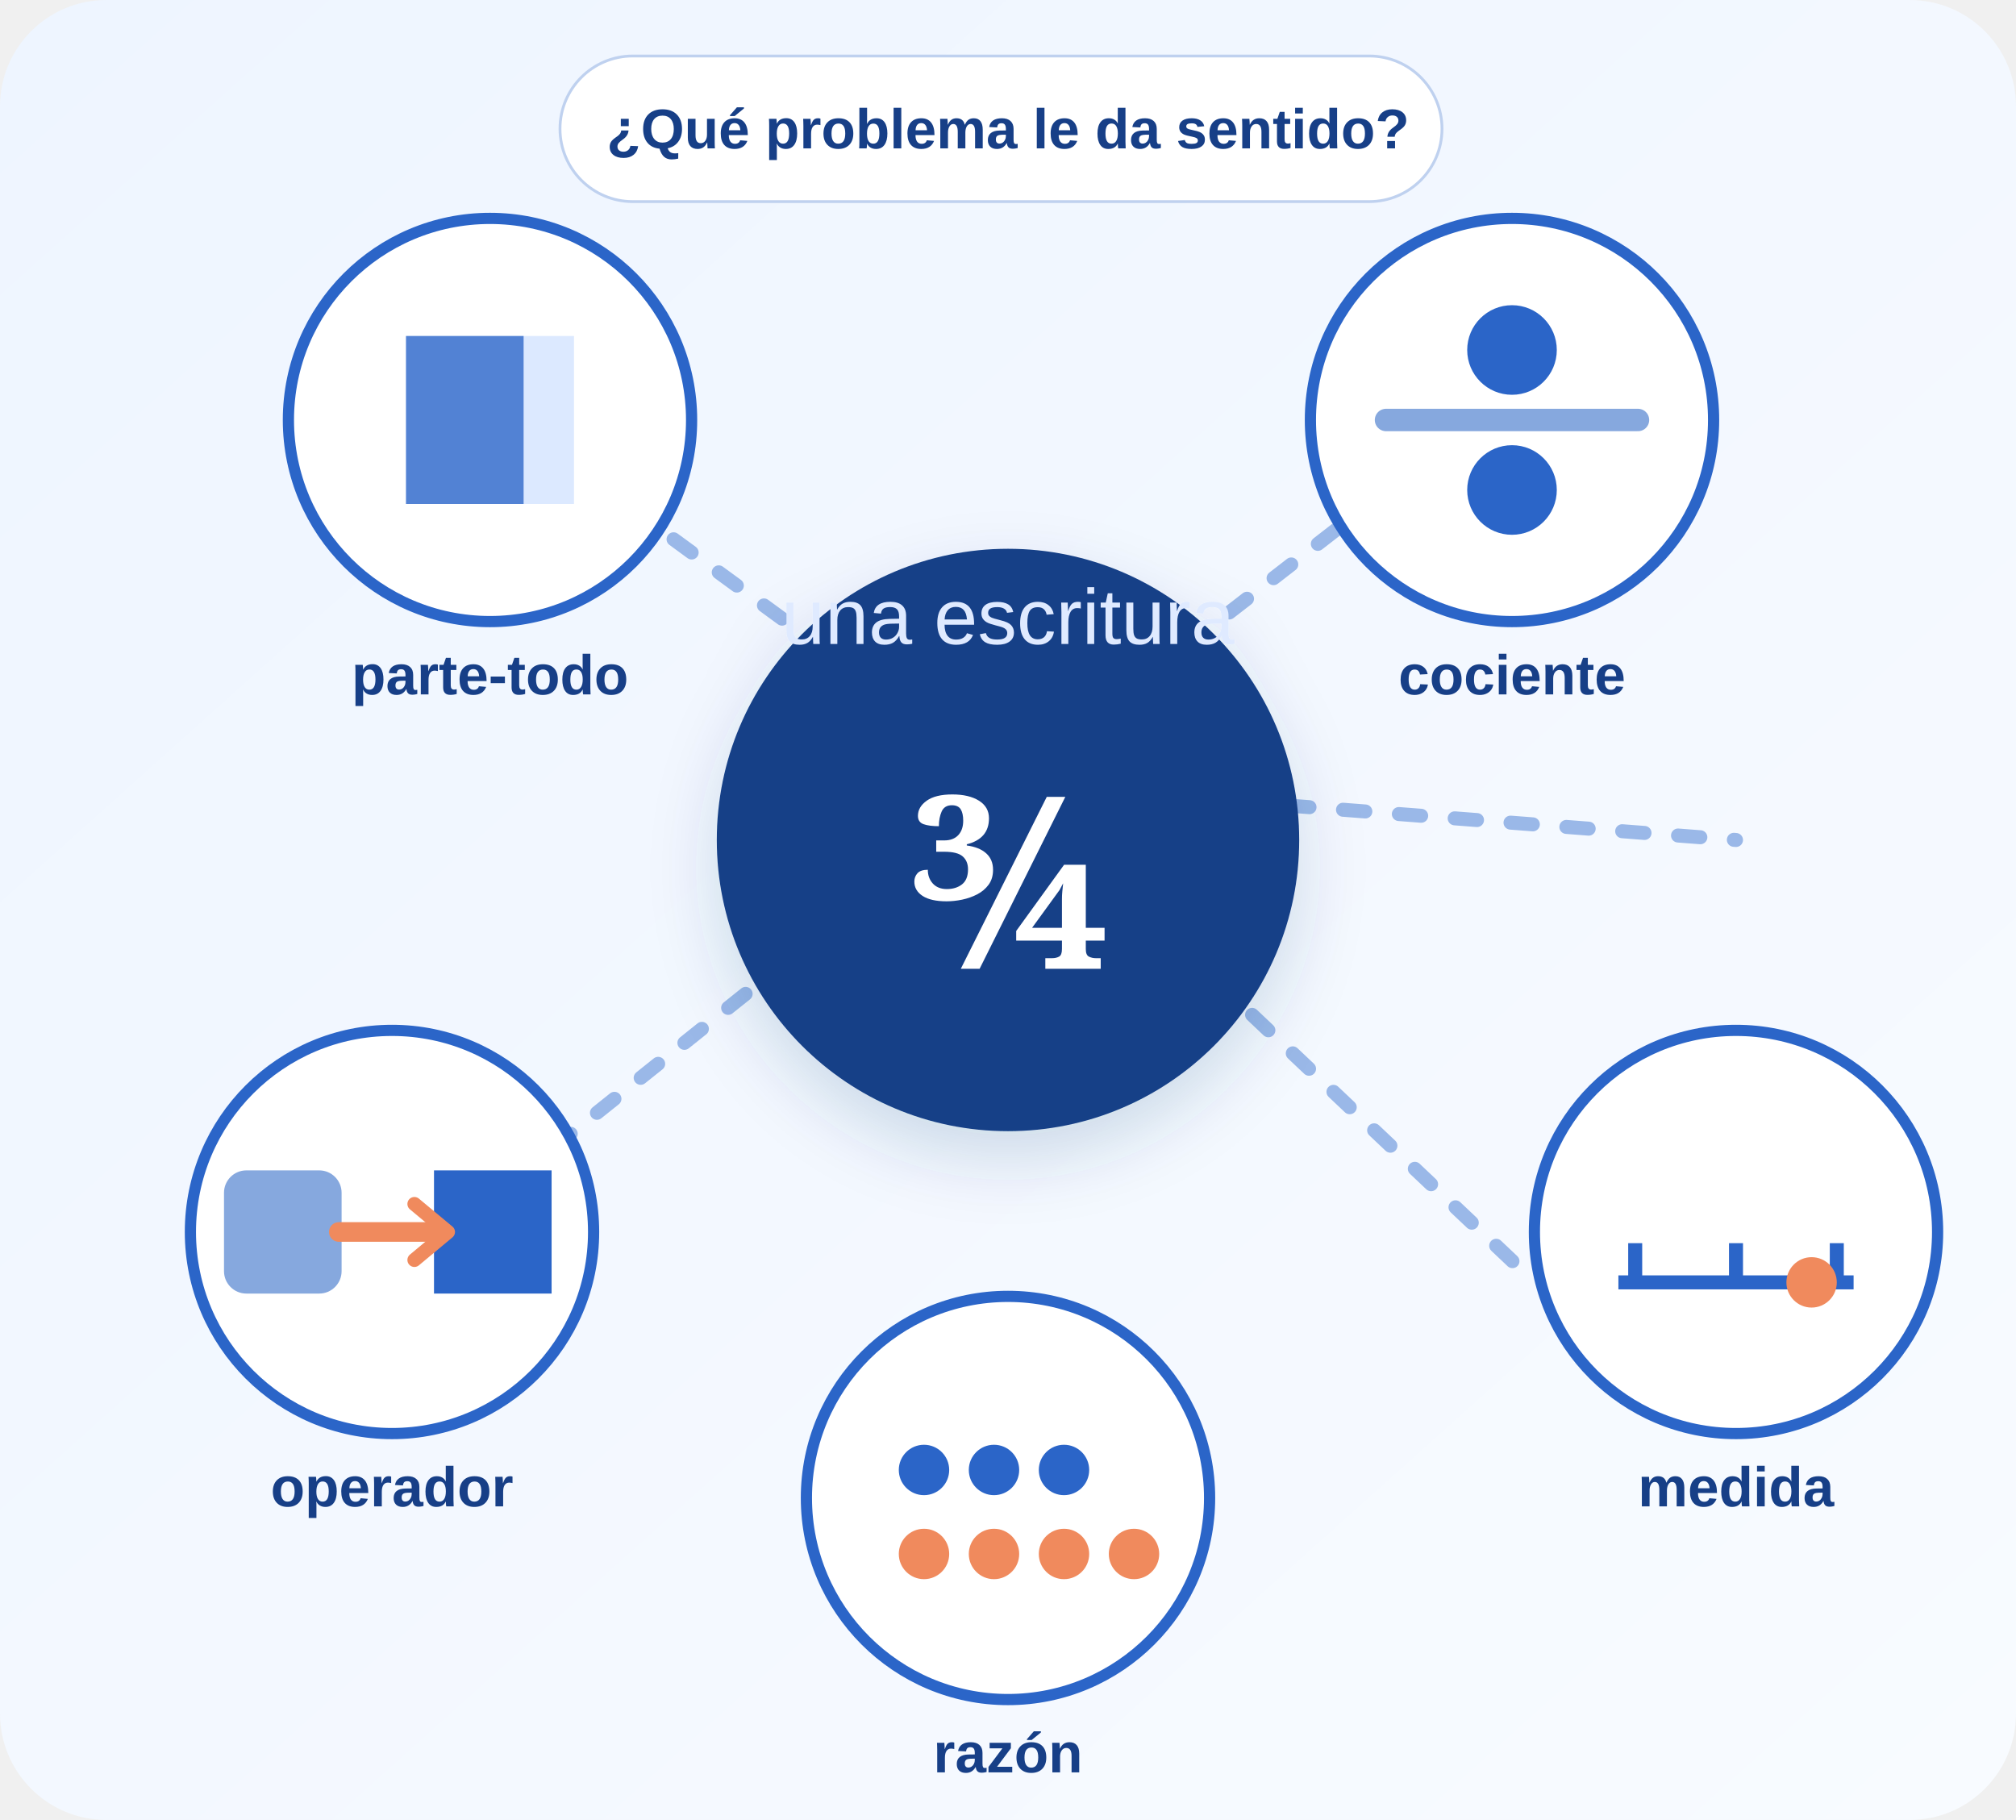
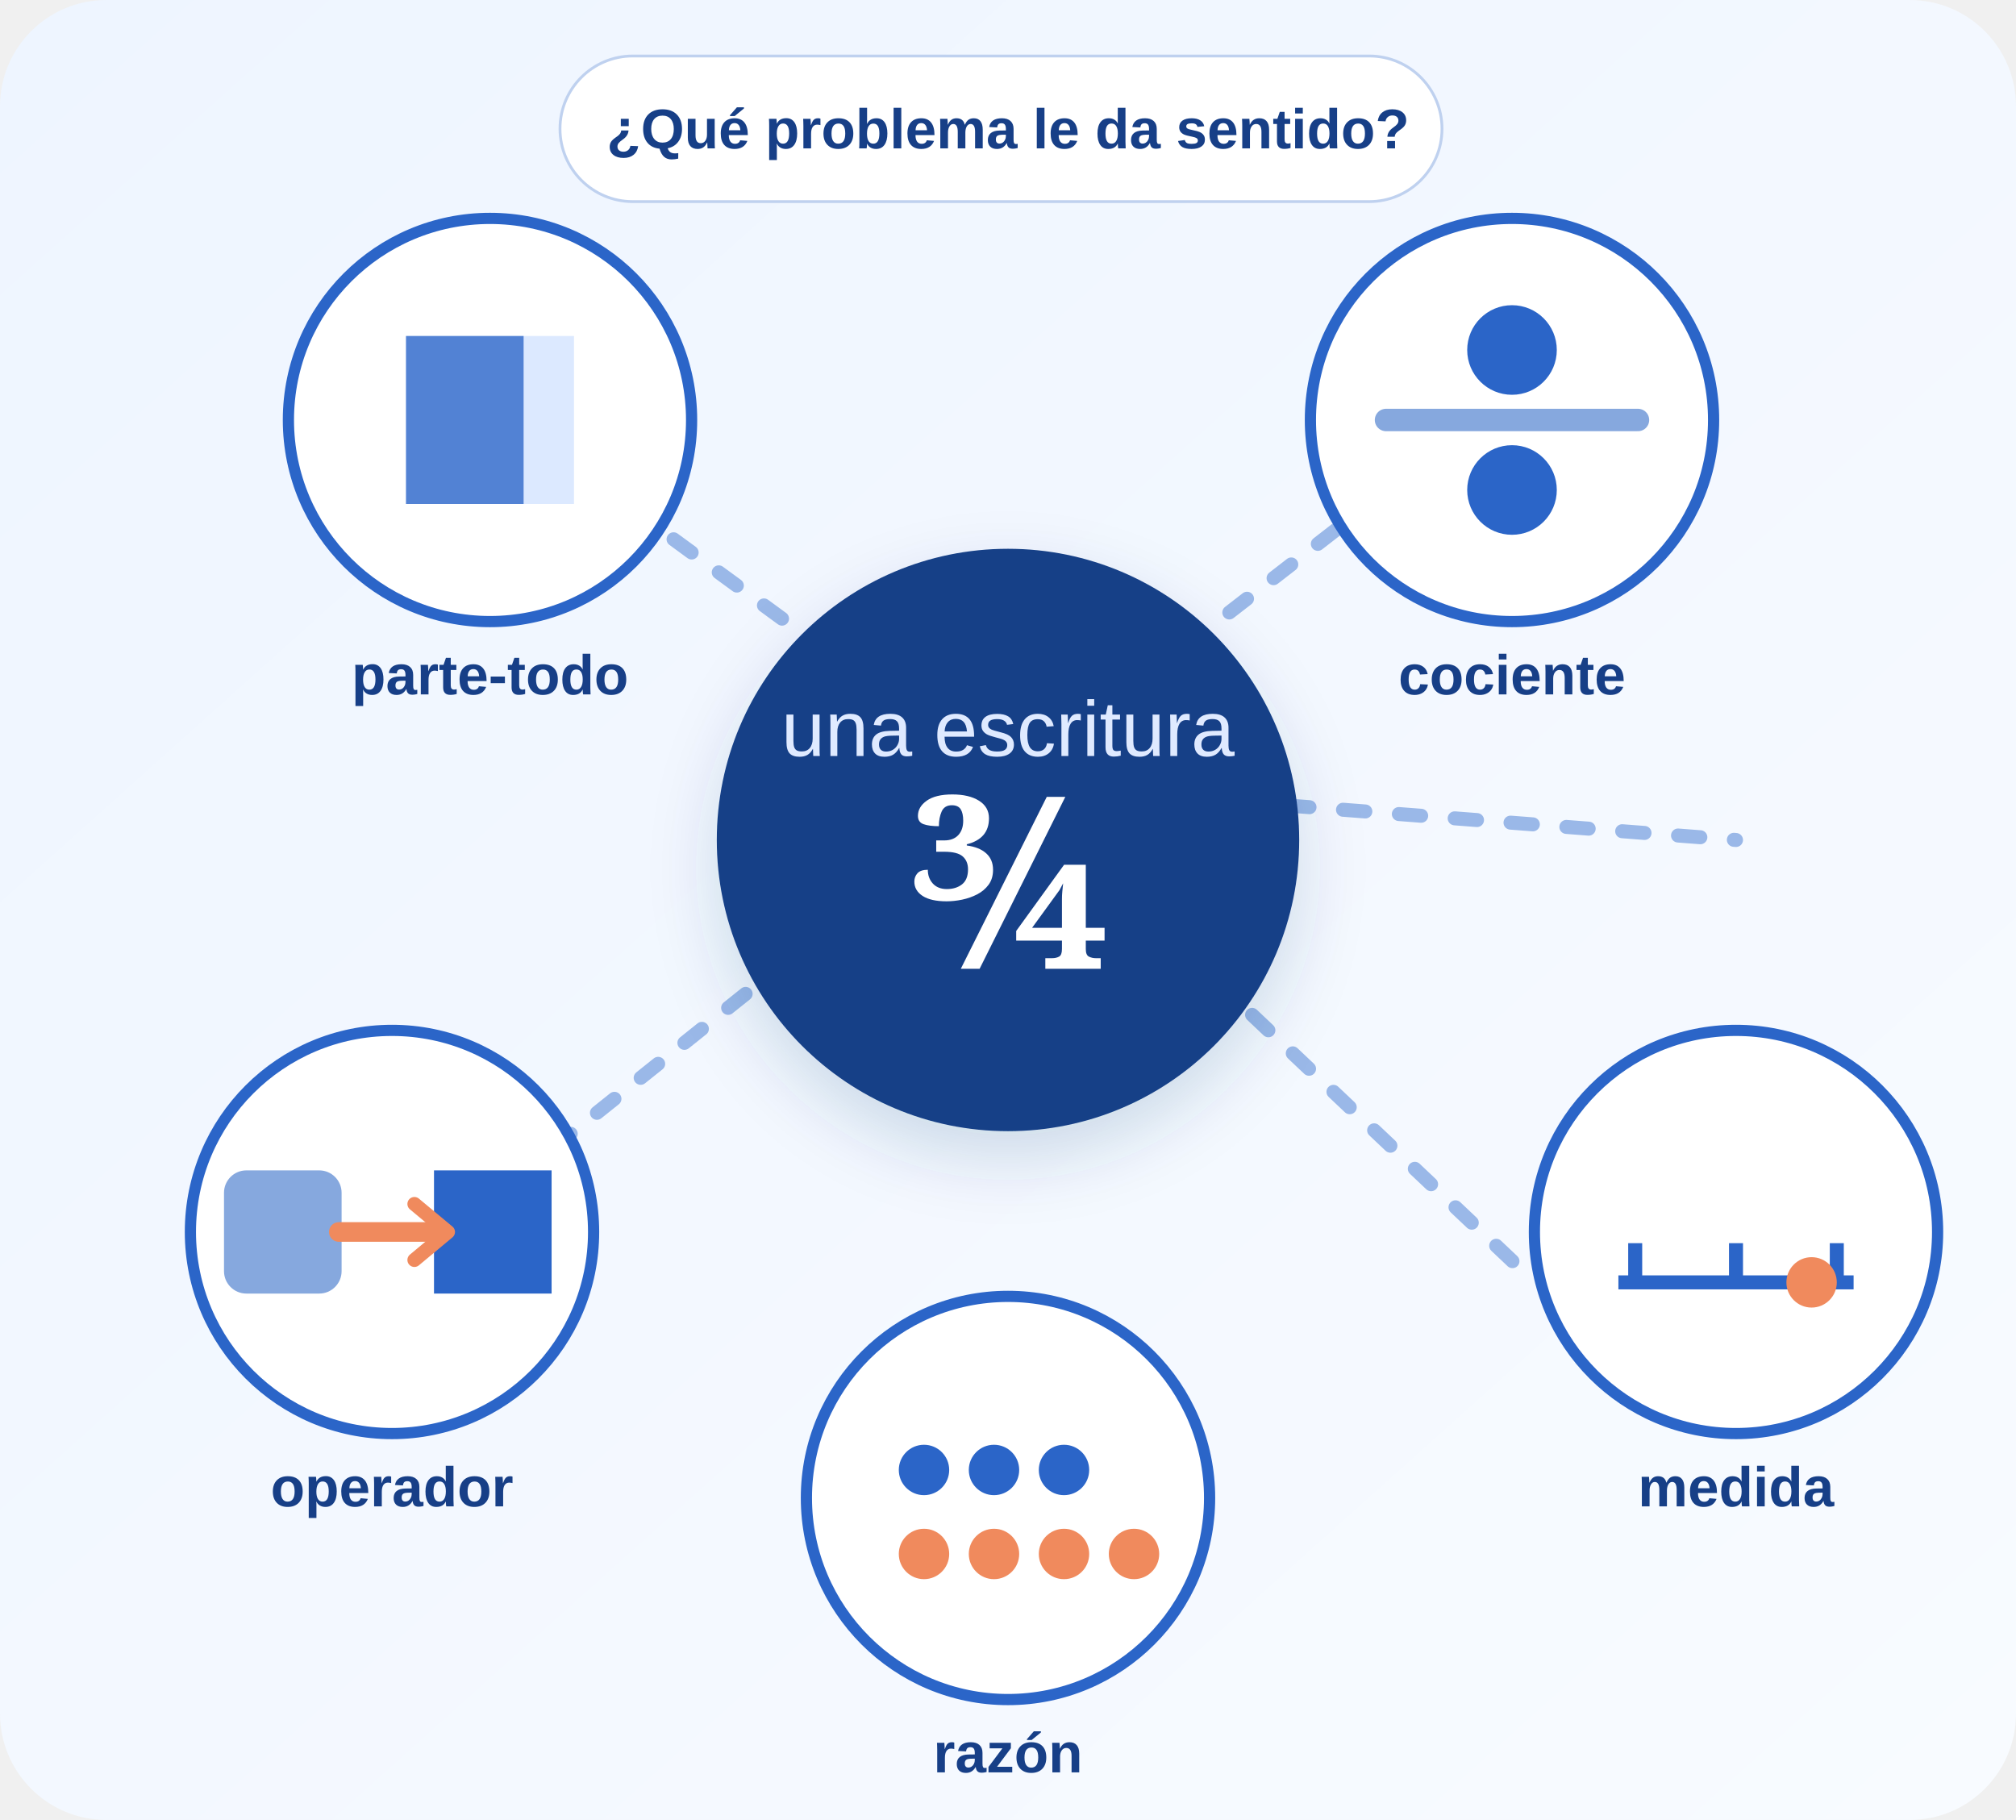
<svg xmlns="http://www.w3.org/2000/svg" viewBox="0 0 720 650" role="img" aria-labelledby="title desc">
  <defs>
    <linearGradient id="bg" x1="0" y1="0" x2="1" y2="1">
      <stop offset="0" stop-color="#eef5ff" />
      <stop offset="1" stop-color="#f8fbff" />
    </linearGradient>
    <filter id="shadow" x="-20%" y="-20%" width="140%" height="140%">
      <feDropShadow dx="0" dy="10" stdDeviation="12" flood-color="#123a72" flood-opacity=".16" />
    </filter>
  </defs>
  <rect width="720" height="650" rx="38" fill="url(#bg)" />
  <rect x="200" y="20" width="315" height="52" rx="26" fill="#ffffff" stroke="#bfd1ef" />
  <text x="360" y="53" text-anchor="middle" font-family="Arial, sans-serif" font-size="20" font-weight="700" fill="#173f87">¿Qué problema le da sentido?</text>
  <path d="M360 280 L155 130 M360 280 L560 125 M360 280 L620 300 M360 280 L545 455 M360 280 L160 440" stroke="#9ab8e8" stroke-width="5" stroke-linecap="round" stroke-dasharray="8 12" />
  <g filter="url(#shadow)">
    <circle cx="360" cy="300" r="104" fill="#173f87" />
-     <text x="360" y="230" text-anchor="middle" font-family="Arial, sans-serif" font-size="28" fill="#dfeaff">una escritura</text>
+     <text x="360" y="270" text-anchor="middle" font-family="Arial, sans-serif" font-size="28" fill="#dfeaff">una escritura</text>
    <text x="360" y="346" text-anchor="middle" font-family="Georgia, serif" font-size="86" font-weight="700" fill="#ffffff">¾</text>
  </g>
  <g font-family="Arial, sans-serif" text-anchor="middle" font-weight="700">
    <g transform="translate(175 150)">
      <circle r="72" fill="#ffffff" stroke="#2b65c8" stroke-width="4" />
      <path d="M-30 -30h60v60h-60z" fill="#dce9ff" />
      <path d="M-30 -30h42v60h-42z" fill="#2b65c8" opacity=".78" />
      <text y="98" font-size="20" fill="#173f87">parte-todo</text>
    </g>
    <g transform="translate(540 150)">
      <circle r="72" fill="#ffffff" stroke="#2b65c8" stroke-width="4" />
      <circle cx="0" cy="-25" r="16" fill="#2b65c8" />
      <circle cx="0" cy="25" r="16" fill="#2b65c8" />
      <path d="M-45 0 h 90" stroke="#86a8de" stroke-width="8" stroke-linecap="round" />
      <text y="98" font-size="20" fill="#173f87">cociente</text>
    </g>
    <g transform="translate(620 440)">
      <circle r="72" fill="#ffffff" stroke="#2b65c8" stroke-width="4" />
      <path d="M-42 18h84M-36 18v-14M0 18v-14M36 18v-14" stroke="#2b65c8" stroke-width="5" />
      <circle cx="27" cy="18" r="9" fill="#f08a5d" />
      <text y="98" font-size="20" fill="#173f87">medida</text>
    </g>
    <g transform="translate(140 440)">
      <circle r="72" fill="#ffffff" stroke="#2b65c8" stroke-width="4" />
      <rect x="-60" y="-22" width="42" height="44" rx="8" fill="#86a8de" />
      <path d="M15 -22 h42 v 44 H15z" fill="#2b65c8" />
      <path d="M-19 0h33" stroke="#f08a5d" stroke-width="7" stroke-linecap="round" />
      <path d="M8 -10l12 10L8 10" fill="none" stroke="#f08a5d" stroke-width="5" stroke-linecap="round" stroke-linejoin="round" />
      <text y="98" font-size="20" fill="#173f87">operador</text>
    </g>
    <g transform="translate(360 535)">
      <circle r="72" fill="#ffffff" stroke="#2b65c8" stroke-width="4" />
      <g fill="#2b65c8">
        <circle cx="-30" cy="-10" r="9" />
        <circle cx="-5" cy="-10" r="9" />
        <circle cx="20" cy="-10" r="9" />
      </g>
      <g fill="#f08a5d">
        <circle cx="-30" cy="20" r="9" />
        <circle cx="-5" cy="20" r="9" />
        <circle cx="20" cy="20" r="9" />
        <circle cx="45" cy="20" r="9" />
      </g>
      <text y="98" font-size="20" fill="#173f87">razón</text>
    </g>
  </g>
</svg>
